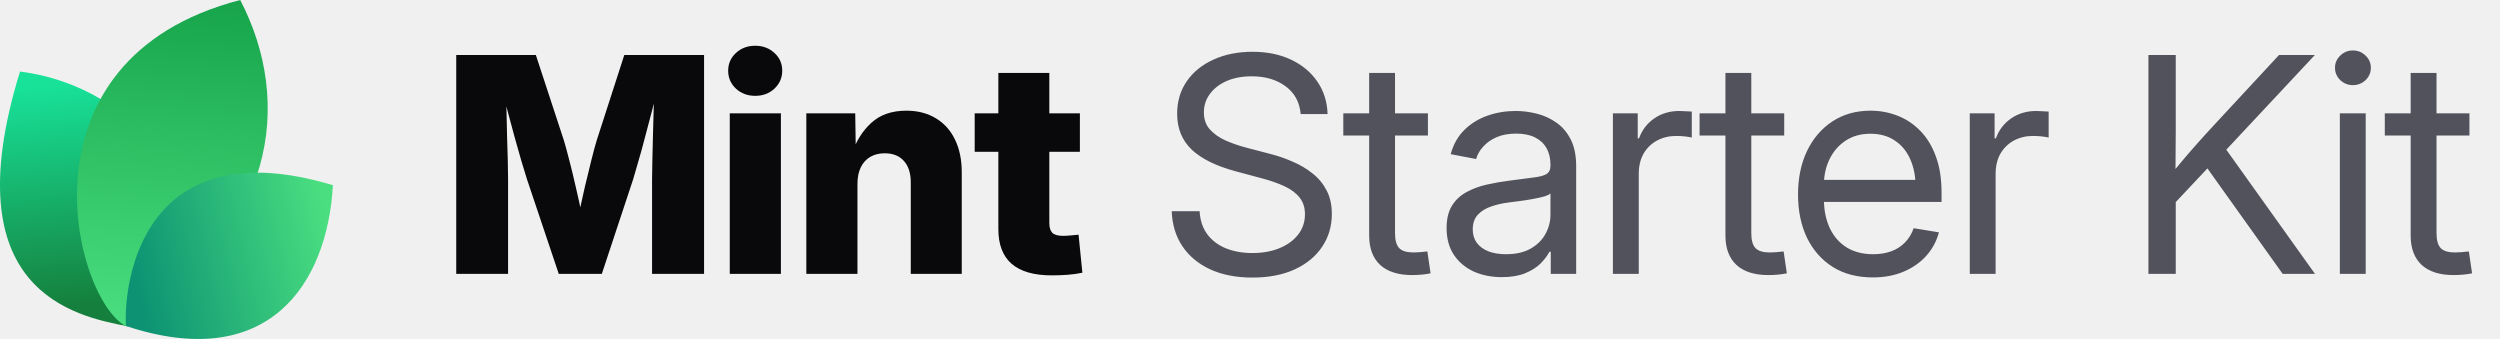
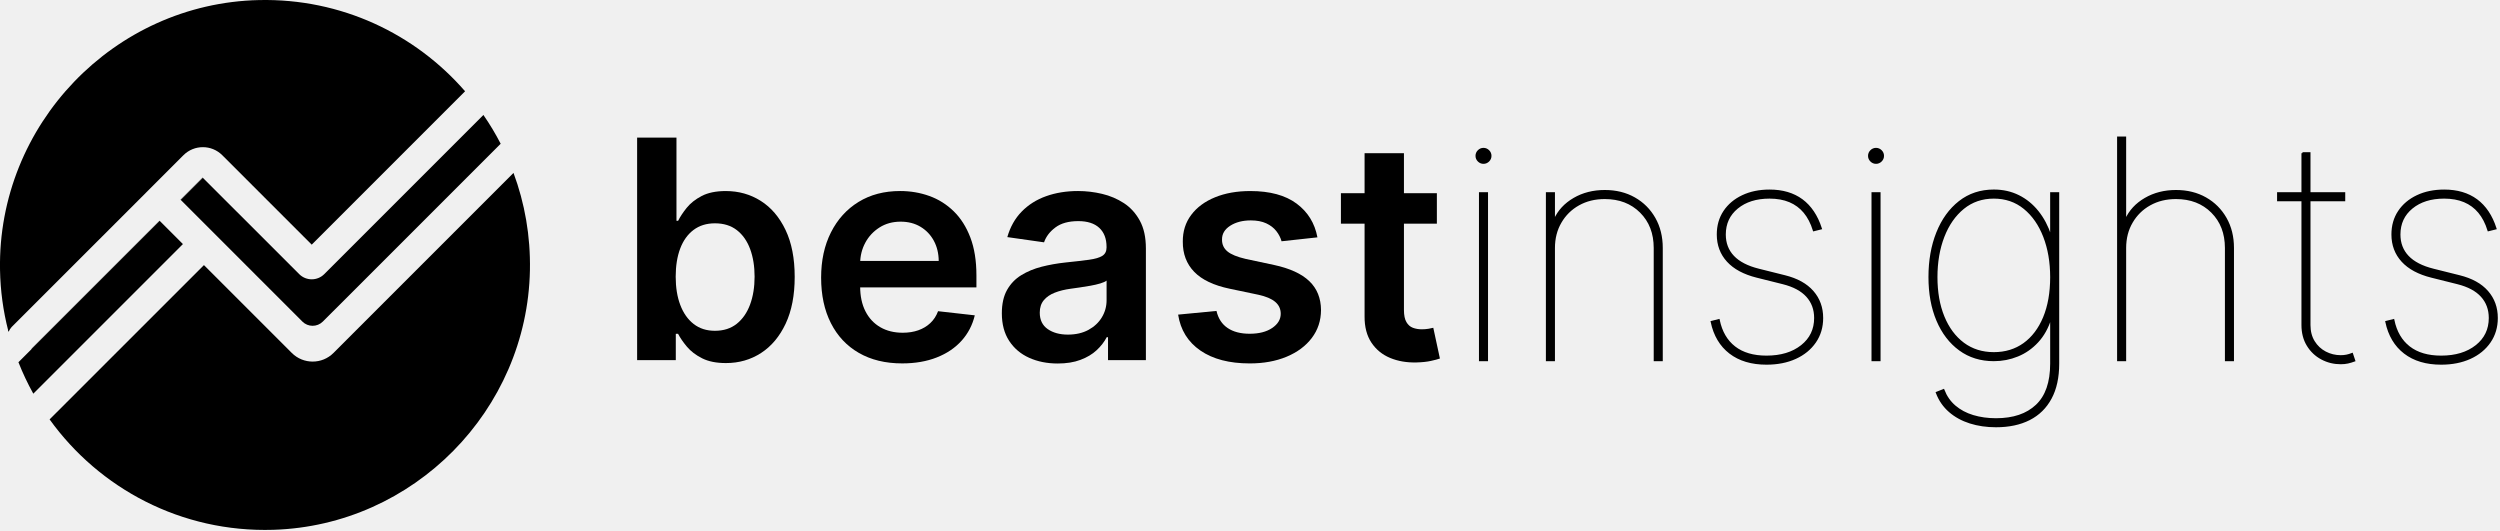
- <svg xmlns="http://www.w3.org/2000/svg" width="177" height="24" viewBox="0 0 177 24" fill="none">
-   <path d="M9.061 23.108C5.268 22.377 -3.391 20.627 1.417 5.064C9.634 6.099 16.973 14.064 9.061 23.108Z" fill="url(#paint0_linear_17557_2020)" />
-   <path d="M8.919 23.094C5.276 21.222 0.784 4.209 17.007 0C20.757 7.193 19.621 16.545 8.919 23.094Z" fill="url(#paint1_linear_17557_2020)" />
-   <path d="M8.914 23.079C8.735 19.882 10.159 9.085 23.57 13.111C23.181 20.123 18.984 26.418 8.914 23.079Z" fill="url(#paint2_linear_17557_2020)" />
-   <path d="M32.301 19.392V3.894H37.938L39.925 9.948C40.036 10.315 40.164 10.787 40.31 11.362C40.462 11.938 40.611 12.552 40.757 13.204C40.91 13.855 41.048 14.483 41.173 15.086C41.305 15.682 41.412 16.192 41.495 16.615H40.695C40.771 16.192 40.871 15.682 40.996 15.086C41.128 14.49 41.267 13.866 41.412 13.214C41.565 12.562 41.714 11.948 41.86 11.373C42.005 10.79 42.133 10.315 42.244 9.948L44.2 3.894H49.848V19.392H46.166V12.704C46.166 12.357 46.173 11.917 46.187 11.383C46.2 10.849 46.214 10.27 46.228 9.646C46.249 9.022 46.266 8.391 46.28 7.753C46.301 7.115 46.311 6.519 46.311 5.964H46.623C46.485 6.561 46.332 7.181 46.166 7.826C45.999 8.471 45.833 9.102 45.666 9.719C45.507 10.336 45.351 10.901 45.198 11.414C45.053 11.928 44.928 12.357 44.824 12.704L42.608 19.392H39.561L37.314 12.704C37.203 12.357 37.072 11.928 36.919 11.414C36.773 10.901 36.614 10.34 36.441 9.729C36.274 9.112 36.104 8.481 35.931 7.836C35.764 7.192 35.608 6.567 35.463 5.964H35.827C35.834 6.512 35.844 7.105 35.858 7.743C35.872 8.374 35.886 9.005 35.9 9.636C35.92 10.26 35.938 10.839 35.952 11.373C35.965 11.907 35.972 12.351 35.972 12.704V19.392H32.301ZM51.668 19.392V8.024H55.288V19.392H51.668ZM53.468 6.786C52.927 6.786 52.473 6.616 52.105 6.276C51.738 5.93 51.554 5.507 51.554 5.007C51.554 4.508 51.738 4.088 52.105 3.749C52.473 3.409 52.927 3.239 53.468 3.239C54.009 3.239 54.463 3.409 54.83 3.749C55.198 4.082 55.382 4.501 55.382 5.007C55.382 5.507 55.198 5.93 54.83 6.276C54.463 6.616 54.009 6.786 53.468 6.786ZM60.708 13.027V19.392H57.088V8.024H60.551L60.593 10.967H60.281C60.593 10.024 61.061 9.268 61.685 8.7C62.309 8.124 63.138 7.836 64.171 7.836C64.975 7.836 65.672 8.017 66.262 8.377C66.851 8.731 67.302 9.234 67.614 9.885C67.933 10.537 68.092 11.307 68.092 12.194V19.392H64.483V12.912C64.483 12.26 64.32 11.754 63.994 11.394C63.675 11.033 63.221 10.853 62.632 10.853C62.25 10.853 61.914 10.936 61.623 11.102C61.332 11.269 61.106 11.515 60.947 11.841C60.787 12.16 60.708 12.555 60.708 13.027ZM76.456 8.024V10.749H69.008V8.024H76.456ZM70.683 5.163H74.292V15.783C74.292 16.102 74.361 16.334 74.5 16.48C74.646 16.625 74.899 16.698 75.259 16.698C75.405 16.698 75.596 16.688 75.831 16.667C76.074 16.646 76.251 16.629 76.362 16.615L76.632 19.309C76.313 19.378 75.963 19.427 75.582 19.455C75.207 19.482 74.836 19.496 74.469 19.496C73.2 19.496 72.25 19.222 71.619 18.674C70.995 18.127 70.683 17.308 70.683 16.22V5.163Z" fill="#09090B" />
-   <path d="M88.667 19.652C87.523 19.652 86.528 19.458 85.682 19.07C84.843 18.681 84.188 18.137 83.716 17.437C83.245 16.736 82.992 15.908 82.957 14.951H84.933C84.968 15.596 85.148 16.14 85.474 16.584C85.8 17.021 86.24 17.354 86.795 17.582C87.35 17.804 87.974 17.915 88.667 17.915C89.388 17.915 90.026 17.801 90.581 17.572C91.143 17.343 91.583 17.024 91.902 16.615C92.228 16.199 92.391 15.717 92.391 15.169C92.391 14.698 92.266 14.306 92.017 13.994C91.767 13.675 91.413 13.408 90.956 13.193C90.498 12.978 89.954 12.787 89.323 12.621L87.502 12.132C86.123 11.765 85.082 11.255 84.382 10.603C83.689 9.944 83.342 9.095 83.342 8.055C83.342 7.174 83.571 6.404 84.028 5.746C84.486 5.087 85.117 4.577 85.921 4.217C86.726 3.849 87.645 3.666 88.678 3.666C89.718 3.666 90.63 3.853 91.413 4.227C92.204 4.602 92.824 5.122 93.275 5.787C93.726 6.446 93.965 7.209 93.993 8.076H92.089C92.013 7.23 91.656 6.574 91.018 6.11C90.387 5.638 89.586 5.403 88.615 5.403C87.95 5.403 87.36 5.513 86.847 5.735C86.341 5.957 85.946 6.262 85.661 6.651C85.377 7.032 85.235 7.469 85.235 7.961C85.235 8.447 85.377 8.849 85.661 9.168C85.946 9.48 86.317 9.74 86.774 9.948C87.232 10.149 87.724 10.319 88.251 10.457L89.884 10.884C90.439 11.023 90.977 11.206 91.496 11.435C92.023 11.657 92.495 11.934 92.911 12.267C93.334 12.593 93.67 12.995 93.92 13.474C94.17 13.945 94.294 14.504 94.294 15.149C94.294 16.015 94.066 16.788 93.608 17.468C93.157 18.148 92.512 18.681 91.673 19.07C90.834 19.458 89.832 19.652 88.667 19.652ZM101.097 8.024V9.594H95.106V8.024H101.097ZM96.937 5.163H98.767V16.521C98.767 17 98.865 17.347 99.059 17.562C99.26 17.77 99.6 17.874 100.078 17.874C100.21 17.874 100.366 17.867 100.546 17.853C100.733 17.832 100.903 17.815 101.056 17.801L101.285 19.351C101.097 19.392 100.886 19.423 100.65 19.444C100.414 19.465 100.189 19.475 99.974 19.475C98.996 19.475 98.244 19.236 97.717 18.758C97.197 18.272 96.937 17.579 96.937 16.677V5.163ZM106.33 19.621C105.595 19.621 104.932 19.489 104.343 19.226C103.754 18.955 103.285 18.564 102.939 18.05C102.592 17.53 102.419 16.896 102.419 16.147C102.419 15.495 102.547 14.965 102.804 14.556C103.06 14.146 103.403 13.828 103.833 13.599C104.263 13.363 104.742 13.186 105.269 13.068C105.796 12.95 106.333 12.857 106.881 12.787C107.574 12.69 108.132 12.617 108.555 12.569C108.978 12.52 109.287 12.441 109.481 12.33C109.675 12.212 109.772 12.014 109.772 11.737V11.654C109.772 11.203 109.679 10.815 109.492 10.489C109.311 10.163 109.041 9.91 108.68 9.729C108.32 9.549 107.872 9.459 107.338 9.459C106.805 9.459 106.34 9.546 105.945 9.719C105.556 9.892 105.241 10.118 104.998 10.395C104.755 10.665 104.593 10.953 104.509 11.258L102.71 10.915C102.897 10.222 103.22 9.65 103.677 9.199C104.135 8.748 104.679 8.412 105.31 8.19C105.941 7.968 106.607 7.857 107.307 7.857C107.8 7.857 108.295 7.92 108.795 8.044C109.301 8.169 109.765 8.381 110.188 8.679C110.611 8.97 110.951 9.369 111.208 9.875C111.464 10.374 111.593 11.005 111.593 11.768V19.392H109.793V17.822H109.7C109.568 18.085 109.363 18.359 109.086 18.643C108.809 18.921 108.444 19.153 107.994 19.34C107.543 19.527 106.988 19.621 106.33 19.621ZM106.621 17.998C107.321 17.998 107.904 17.867 108.368 17.603C108.84 17.333 109.19 16.986 109.419 16.563C109.654 16.133 109.772 15.682 109.772 15.211V13.692C109.703 13.769 109.554 13.841 109.325 13.911C109.096 13.973 108.829 14.032 108.524 14.088C108.226 14.143 107.921 14.192 107.609 14.233C107.304 14.275 107.033 14.309 106.798 14.337C106.354 14.393 105.938 14.49 105.549 14.628C105.168 14.76 104.86 14.954 104.624 15.211C104.388 15.467 104.27 15.811 104.27 16.241C104.27 16.615 104.367 16.934 104.561 17.198C104.762 17.461 105.04 17.662 105.393 17.801C105.747 17.933 106.156 17.998 106.621 17.998ZM114.193 19.392V8.024H115.951V9.792H116.045C116.253 9.209 116.61 8.741 117.116 8.388C117.622 8.034 118.219 7.857 118.905 7.857C119.058 7.857 119.217 7.864 119.384 7.878C119.55 7.885 119.682 7.892 119.779 7.899V9.74C119.716 9.719 119.578 9.695 119.363 9.667C119.155 9.639 118.922 9.625 118.666 9.625C118.174 9.625 117.726 9.733 117.324 9.948C116.922 10.163 116.603 10.471 116.367 10.874C116.138 11.276 116.024 11.758 116.024 12.319V19.392H114.193ZM126.322 8.024V9.594H120.33V8.024H126.322ZM122.161 5.163H123.992V16.521C123.992 17 124.089 17.347 124.283 17.562C124.484 17.77 124.824 17.874 125.302 17.874C125.434 17.874 125.59 17.867 125.77 17.853C125.958 17.832 126.127 17.815 126.28 17.801L126.509 19.351C126.322 19.392 126.11 19.423 125.874 19.444C125.639 19.465 125.413 19.475 125.198 19.475C124.221 19.475 123.468 19.236 122.941 18.758C122.421 18.272 122.161 17.579 122.161 16.677V5.163ZM132.604 19.642C131.502 19.642 130.555 19.396 129.765 18.903C128.974 18.404 128.364 17.714 127.934 16.834C127.511 15.946 127.3 14.927 127.3 13.775C127.3 12.611 127.511 11.584 127.934 10.697C128.364 9.802 128.964 9.102 129.734 8.596C130.51 8.089 131.408 7.836 132.428 7.836C133.1 7.836 133.738 7.954 134.341 8.19C134.952 8.426 135.489 8.783 135.954 9.261C136.425 9.74 136.793 10.343 137.056 11.071C137.327 11.792 137.462 12.645 137.462 13.63V14.296H128.433V12.735H136.463L135.631 13.297C135.631 12.541 135.506 11.876 135.257 11.3C135.007 10.725 134.643 10.277 134.165 9.958C133.686 9.632 133.107 9.469 132.428 9.469C131.748 9.469 131.162 9.632 130.67 9.958C130.177 10.284 129.796 10.725 129.526 11.279C129.262 11.827 129.13 12.441 129.13 13.12V14.046C129.13 14.864 129.273 15.572 129.557 16.168C129.841 16.757 130.243 17.211 130.763 17.53C131.283 17.842 131.901 17.998 132.615 17.998C133.093 17.998 133.523 17.929 133.905 17.79C134.293 17.645 134.619 17.433 134.882 17.156C135.153 16.879 135.354 16.546 135.486 16.157L137.275 16.449C137.108 17.08 136.81 17.634 136.38 18.113C135.95 18.591 135.413 18.966 134.768 19.236C134.123 19.507 133.402 19.642 132.604 19.642ZM139.459 19.392V8.024H141.217V9.792H141.311C141.519 9.209 141.876 8.741 142.382 8.388C142.888 8.034 143.485 7.857 144.171 7.857C144.324 7.857 144.483 7.864 144.649 7.878C144.816 7.885 144.948 7.892 145.045 7.899V9.74C144.982 9.719 144.844 9.695 144.629 9.667C144.421 9.639 144.188 9.625 143.932 9.625C143.439 9.625 142.992 9.733 142.59 9.948C142.188 10.163 141.869 10.471 141.633 10.874C141.404 11.276 141.29 11.758 141.29 12.319V19.392H139.459ZM153.429 14.961V12.715C153.783 12.257 154.136 11.82 154.49 11.404C154.844 10.981 155.204 10.565 155.572 10.156C155.939 9.74 156.314 9.327 156.695 8.918L161.355 3.894H163.893L157.277 10.967H157.184L153.429 14.961ZM152.108 19.392V3.894H154.043V9.241L154.022 12.559L154.043 13.505V19.392H152.108ZM161.615 19.392L155.967 11.477L157.173 9.969L163.903 19.392H161.615ZM165.661 19.392V8.024H167.492V19.392H165.661ZM166.587 6.027C166.24 6.027 165.942 5.909 165.692 5.673C165.443 5.43 165.318 5.139 165.318 4.799C165.318 4.459 165.443 4.172 165.692 3.936C165.942 3.693 166.24 3.572 166.587 3.572C166.934 3.572 167.232 3.693 167.482 3.936C167.731 4.172 167.856 4.459 167.856 4.799C167.856 5.139 167.731 5.43 167.482 5.673C167.232 5.909 166.934 6.027 166.587 6.027ZM174.836 8.024V9.594H168.844V8.024H174.836ZM170.675 5.163H172.506V16.521C172.506 17 172.603 17.347 172.797 17.562C172.998 17.77 173.338 17.874 173.816 17.874C173.948 17.874 174.104 17.867 174.284 17.853C174.472 17.832 174.641 17.815 174.794 17.801L175.023 19.351C174.836 19.392 174.624 19.423 174.388 19.444C174.153 19.465 173.927 19.475 173.712 19.475C172.735 19.475 171.982 19.236 171.455 18.758C170.935 18.272 170.675 17.579 170.675 16.677V5.163Z" fill="#52525C" />
+ <svg xmlns="http://www.w3.org/2000/svg" width="1192" height="253" viewBox="0 0 1192 253" fill="none">
+   <g clipPath="url(#clip0_500_21)">
+     <path d="M303.78 171.72V65.6H322.54V105.29H323.32C324.29 103.36 325.65 101.29 327.41 99.1C329.17 96.91 331.56 95.02 334.56 93.45C337.57 91.88 341.4 91.09 346.06 91.09C352.21 91.09 357.76 92.65 362.72 95.78C367.68 98.91 371.61 103.52 374.53 109.61C377.45 115.71 378.91 123.18 378.91 132.02C378.91 140.76 377.48 148.19 374.61 154.3C371.74 160.41 367.84 165.08 362.9 168.29C357.96 171.5 352.36 173.11 346.11 173.11C341.55 173.11 337.77 172.35 334.76 170.83C331.75 169.31 329.35 167.47 327.53 165.31C325.72 163.15 324.31 161.1 323.31 159.17H322.22V171.71H303.78V171.72ZM322.17 131.92C322.17 137.07 322.9 141.58 324.37 145.44C325.84 149.31 327.96 152.32 330.74 154.48C333.52 156.64 336.9 157.72 340.87 157.72C345.02 157.72 348.49 156.61 351.29 154.38C354.09 152.15 356.2 149.09 357.64 145.21C359.07 141.32 359.79 136.89 359.79 131.92C359.79 126.98 359.08 122.59 357.67 118.76C356.25 114.93 354.15 111.92 351.35 109.74C348.55 107.56 345.06 106.48 340.88 106.48C336.87 106.48 333.47 107.53 330.67 109.64C327.87 111.75 325.76 114.7 324.32 118.5C322.89 122.3 322.17 126.78 322.17 131.92Z" fill="black" />
+     <path d="M430.16 173.27C422.18 173.27 415.3 171.6 409.51 168.27C403.72 164.94 399.28 160.2 396.17 154.07C393.06 147.94 391.51 140.71 391.51 132.38C391.51 124.19 393.07 117 396.2 110.8C399.33 104.6 403.7 99.76 409.34 96.29C414.97 92.82 421.59 91.08 429.19 91.08C434.09 91.08 438.73 91.87 443.1 93.44C447.47 95.01 451.34 97.44 454.71 100.72C458.08 104 460.73 108.17 462.66 113.23C464.59 118.29 465.56 124.31 465.56 131.29V137.04H400.32V124.4H447.58C447.55 120.81 446.77 117.6 445.25 114.79C443.73 111.98 441.61 109.76 438.9 108.13C436.19 106.51 433.04 105.69 429.44 105.69C425.61 105.69 422.24 106.61 419.34 108.46C416.44 110.31 414.18 112.73 412.58 115.71C410.97 118.7 410.15 121.97 410.12 125.53V136.57C410.12 141.2 410.97 145.16 412.66 148.46C414.35 151.76 416.72 154.28 419.76 156.03C422.8 157.78 426.36 158.65 430.43 158.65C433.16 158.65 435.63 158.26 437.84 157.48C440.05 156.7 441.97 155.56 443.59 154.03C445.21 152.51 446.44 150.63 447.27 148.38L464.78 150.35C463.67 154.98 461.58 159.01 458.48 162.45C455.39 165.89 451.44 168.55 446.64 170.43C441.84 172.33 436.34 173.27 430.16 173.27Z" fill="black" />
+     <path d="M504.31 173.32C499.27 173.32 494.73 172.41 490.71 170.6C486.69 168.79 483.51 166.1 481.18 162.54C478.85 158.98 477.68 154.6 477.68 149.38C477.68 144.89 478.51 141.18 480.17 138.24C481.83 135.3 484.09 132.95 486.96 131.19C489.83 129.43 493.07 128.09 496.68 127.17C500.29 126.25 504.03 125.59 507.9 125.17C512.56 124.69 516.35 124.25 519.25 123.85C522.15 123.45 524.27 122.83 525.6 121.98C526.93 121.13 527.6 119.81 527.6 118.02V117.71C527.6 113.81 526.44 110.78 524.13 108.64C521.82 106.5 518.48 105.43 514.13 105.43C509.54 105.43 505.9 106.43 503.22 108.44C500.54 110.44 498.74 112.81 497.8 115.54L480.29 113.05C481.67 108.21 483.95 104.16 487.13 100.9C490.31 97.64 494.19 95.18 498.79 93.54C503.38 91.9 508.46 91.08 514.02 91.08C517.85 91.08 521.67 91.53 525.47 92.43C529.27 93.33 532.74 94.81 535.89 96.86C539.03 98.92 541.56 101.71 543.48 105.23C545.4 108.75 546.36 113.16 546.36 118.44V171.71H528.3V160.78H527.68C526.54 162.99 524.94 165.06 522.89 166.97C520.83 168.89 518.26 170.43 515.17 171.58C512.07 172.75 508.46 173.32 504.31 173.32ZM509.18 159.54C512.94 159.54 516.21 158.79 518.97 157.29C521.73 155.79 523.87 153.79 525.37 151.3C526.87 148.81 527.62 146.1 527.62 143.17V133.79C527.03 134.27 526.04 134.72 524.64 135.14C523.24 135.56 521.68 135.92 519.95 136.23C518.22 136.54 516.51 136.82 514.82 137.06C513.13 137.3 511.66 137.51 510.42 137.68C507.62 138.06 505.12 138.68 502.91 139.55C500.7 140.41 498.95 141.61 497.68 143.15C496.4 144.69 495.76 146.67 495.76 149.08C495.76 152.53 497.02 155.14 499.54 156.9C502.07 158.66 505.28 159.54 509.18 159.54Z" fill="black" />
+     <path d="M628.15 113.17L611.05 115.04C610.57 113.31 609.73 111.69 608.54 110.17C607.35 108.65 605.75 107.42 603.75 106.49C601.75 105.56 599.29 105.09 596.39 105.09C592.49 105.09 589.21 105.94 586.57 107.63C583.93 109.32 582.62 111.52 582.66 114.21C582.63 116.52 583.48 118.41 585.22 119.86C586.96 121.31 589.86 122.5 593.9 123.44L607.48 126.34C615.01 127.96 620.62 130.54 624.29 134.06C627.97 137.58 629.83 142.2 629.86 147.89C629.82 152.9 628.37 157.31 625.48 161.13C622.6 164.95 618.6 167.93 613.49 170.07C608.38 172.21 602.5 173.28 595.87 173.28C586.13 173.28 578.29 171.23 572.35 167.14C566.41 163.05 562.87 157.34 561.73 150.01L580.02 148.25C580.85 151.84 582.61 154.55 585.31 156.38C588 158.21 591.51 159.13 595.83 159.13C600.29 159.13 603.87 158.22 606.58 156.38C609.29 154.55 610.65 152.29 610.65 149.59C610.65 147.31 609.78 145.43 608.03 143.94C606.28 142.45 603.58 141.31 599.92 140.52L586.34 137.67C578.71 136.08 573.06 133.4 569.4 129.61C565.74 125.83 563.92 121.03 563.96 115.23C563.92 110.32 565.26 106.07 567.98 102.46C570.69 98.85 574.47 96.05 579.33 94.07C584.18 92.08 589.79 91.09 596.14 91.09C605.47 91.09 612.82 93.08 618.19 97.05C623.55 101.02 626.88 106.39 628.15 113.17Z" fill="black" />
+     <path d="M685.1 92.13V106.64H639.35V92.13H685.1ZM650.64 73.06H669.4V147.78C669.4 150.3 669.79 152.23 670.57 153.56C671.35 154.89 672.37 155.8 673.65 156.28C674.93 156.76 676.35 157.01 677.9 157.01C679.07 157.01 680.15 156.92 681.14 156.75C682.13 156.58 682.88 156.42 683.39 156.28L686.55 170.94C685.55 171.29 684.12 171.67 682.27 172.08C680.42 172.49 678.17 172.74 675.51 172.81C670.81 172.95 666.58 172.23 662.81 170.66C659.04 169.09 656.06 166.64 653.87 163.33C651.68 160.01 650.6 155.87 650.63 150.89V73.06H650.64Z" fill="black" />
+     <path d="M707.33 77.62C706.43 77.62 705.65 77.29 705 76.64C704.34 75.98 704.02 75.21 704.02 74.31C704.02 73.41 704.35 72.63 705 71.98C705.66 71.32 706.43 71 707.33 71C708.23 71 709 71.33 709.66 71.98C710.32 72.64 710.64 73.41 710.64 74.31C710.64 75.21 710.31 75.99 709.66 76.64C709 77.29 708.22 77.62 707.33 77.62ZM705.67 171.72V92.13H708.99V171.72H705.67Z" fill="black" stroke="black" strokeWidth="3" strokeMiterlimit="10" />
+     <path d="M740.9 118.24V171.72H737.58V92.13H740.9V104.77H741.32C743.19 100.62 746.25 97.31 750.52 94.82C754.79 92.33 759.67 91.09 765.16 91.09C770.48 91.09 775.18 92.25 779.25 94.56C783.33 96.87 786.52 100.07 788.84 104.15C791.15 108.23 792.31 112.92 792.31 118.24V171.72H788.99V118.24C788.99 111.19 786.78 105.46 782.36 101.04C777.94 96.62 772.2 94.41 765.16 94.41C760.46 94.41 756.29 95.43 752.65 97.47C749 99.51 746.14 102.32 744.05 105.92C741.95 109.5 740.9 113.61 740.9 118.24Z" fill="black" stroke="black" strokeWidth="3" strokeMiterlimit="10" />
+     <path d="M868.17 108.92L864.85 109.75C863.78 106.3 862.28 103.42 860.37 101.12C858.45 98.82 856.11 97.1 853.35 95.94C850.59 94.78 847.37 94.2 843.71 94.2C837.35 94.2 832.21 95.82 828.27 99.05C824.33 102.28 822.36 106.54 822.36 111.82C822.36 116 823.7 119.51 826.38 122.34C829.06 125.17 833.11 127.26 838.53 128.61L850.97 131.72C856.81 133.17 861.24 135.62 864.26 139.08C867.28 142.54 868.79 146.71 868.79 151.62C868.79 155.94 867.66 159.74 865.4 163.02C863.14 166.3 860.02 168.85 856.05 170.66C852.08 172.47 847.48 173.38 842.27 173.38C835.19 173.38 829.4 171.65 824.91 168.2C820.42 164.75 817.5 159.84 816.15 153.48L819.47 152.65C820.64 158.28 823.16 162.59 827.01 165.58C830.86 168.57 835.95 170.06 842.27 170.06C849.18 170.06 854.77 168.37 859.06 164.98C863.34 161.6 865.48 157.14 865.48 151.61C865.48 147.5 864.2 144.03 861.65 141.19C859.09 138.36 855.26 136.3 850.15 135.02L837.71 131.91C831.6 130.39 826.96 127.9 823.8 124.45C820.64 121 819.06 116.78 819.06 111.81C819.06 107.63 820.1 103.98 822.19 100.85C824.28 97.72 827.18 95.28 830.9 93.52C834.61 91.76 838.89 90.88 843.73 90.88C849.88 90.88 855.01 92.39 859.12 95.41C863.21 98.44 866.23 102.94 868.17 108.92Z" fill="black" stroke="black" strokeWidth="3" strokeMiterlimit="10" />
+     <path d="M894.49 77.62C893.59 77.62 892.81 77.29 892.16 76.64C891.5 75.98 891.18 75.21 891.18 74.31C891.18 73.41 891.51 72.63 892.16 71.98C892.82 71.32 893.59 71 894.49 71C895.39 71 896.16 71.33 896.82 71.98C897.48 72.64 897.8 73.41 897.8 74.31C897.8 75.21 897.47 75.99 896.82 76.64C896.16 77.29 895.39 77.62 894.49 77.62ZM892.83 171.72V92.13H896.15V171.72H892.83Z" fill="black" stroke="black" strokeWidth="3" strokeMiterlimit="10" />
+     <path d="M951.69 203.22C947.23 203.22 943.12 202.62 939.36 201.43C935.59 200.24 932.35 198.46 929.62 196.09C926.89 193.72 924.85 190.78 923.51 187.26L926.62 186.02C927.83 189.13 929.63 191.71 932.04 193.77C934.44 195.82 937.33 197.36 940.69 198.38C944.06 199.4 947.73 199.91 951.7 199.91C959.99 199.91 966.45 197.73 971.08 193.36C975.71 188.99 978.02 182.33 978.02 173.38V151.82H977.61C976.23 156.24 974.17 159.93 971.44 162.88C968.71 165.83 965.55 168.05 961.96 169.51C958.37 170.98 954.6 171.71 950.66 171.71C944.44 171.71 939.03 170.04 934.44 166.68C929.85 163.33 926.29 158.68 923.77 152.74C921.25 146.8 919.99 139.92 919.99 132.12C919.99 124.24 921.23 117.2 923.72 110.98C926.21 104.76 929.75 99.86 934.34 96.26C938.93 92.67 944.37 90.87 950.66 90.87C954.94 90.87 958.85 91.74 962.37 93.49C965.89 95.23 968.95 97.72 971.54 100.95C974.13 104.18 976.15 108.01 977.6 112.43H978.01V92.13H981.33V173.38C981.33 179.91 980.14 185.39 977.75 189.83C975.37 194.27 971.96 197.61 967.54 199.86C963.13 202.1 957.84 203.22 951.69 203.22ZM950.66 168.4C956.19 168.4 961 166.93 965.09 164C969.18 161.06 972.36 156.87 974.63 151.43C976.89 145.99 978.02 139.56 978.02 132.13C978.02 124.94 976.91 118.49 974.7 112.78C972.49 107.06 969.34 102.54 965.24 99.2C961.15 95.87 956.28 94.2 950.65 94.2C945.02 94.2 940.16 95.87 936.06 99.2C931.97 102.53 928.81 107.06 926.6 112.78C924.39 118.5 923.28 124.95 923.28 132.13C923.28 139.32 924.39 145.63 926.62 151.07C928.85 156.51 932.01 160.76 936.1 163.82C940.22 166.87 945.06 168.4 950.66 168.4Z" fill="black" stroke="black" strokeWidth="3" strokeMiterlimit="10" />
+     <path d="M1013.25 118.24V171.72H1009.93V65.6H1013.25V104.77H1013.67C1015.54 100.62 1018.6 97.31 1022.87 94.82C1027.14 92.33 1032.02 91.09 1037.51 91.09C1042.83 91.09 1047.53 92.25 1051.6 94.56C1055.68 96.87 1058.87 100.07 1061.19 104.15C1063.5 108.23 1064.66 112.92 1064.66 118.24V171.72H1061.34V118.24C1061.34 111.19 1059.13 105.46 1054.71 101.04C1050.29 96.62 1044.55 94.41 1037.51 94.41C1032.81 94.41 1028.64 95.43 1025 97.47C1021.35 99.51 1018.49 102.32 1016.4 105.92C1014.3 109.5 1013.25 113.61 1013.25 118.24Z" fill="black" stroke="black" strokeWidth="3" strokeMiterlimit="10" />
+     <path d="M1117.71 92.13V95.45H1086.21V92.13H1117.71ZM1097.82 73.06H1101.14V154.93C1101.14 158.04 1101.83 160.71 1103.21 162.93C1104.59 165.16 1106.42 166.87 1108.7 168.06C1110.98 169.25 1113.43 169.85 1116.06 169.85C1117.06 169.85 1117.98 169.76 1118.83 169.59C1119.68 169.42 1120.55 169.16 1121.45 168.81L1122.49 171.92C1121.45 172.3 1120.43 172.6 1119.43 172.83C1118.43 173.05 1117.3 173.17 1116.06 173.17C1112.81 173.17 1109.8 172.43 1107.02 170.94C1104.24 169.46 1102.01 167.35 1100.34 164.62C1098.66 161.89 1097.83 158.66 1097.83 154.93V73.06H1097.82Z" fill="black" stroke="black" strokeWidth="3" strokeMiterlimit="10" />
+     <path d="M1189.84 108.92L1186.52 109.75C1185.45 106.3 1183.95 103.42 1182.04 101.12C1180.12 98.82 1177.78 97.1 1175.02 95.94C1172.26 94.78 1169.04 94.2 1165.38 94.2C1159.02 94.2 1153.88 95.82 1149.94 99.05C1146 102.28 1144.03 106.54 1144.03 111.82C1144.03 116 1145.37 119.51 1148.05 122.34C1150.73 125.17 1154.78 127.26 1160.2 128.61L1172.64 131.72C1178.48 133.17 1182.91 135.62 1185.93 139.08C1188.95 142.54 1190.46 146.71 1190.46 151.62C1190.46 155.94 1189.33 159.74 1187.07 163.02C1184.81 166.3 1181.69 168.85 1177.72 170.66C1173.75 172.47 1169.15 173.38 1163.94 173.38C1156.86 173.38 1151.07 171.65 1146.58 168.2C1142.09 164.75 1139.17 159.84 1137.82 153.48L1141.14 152.65C1142.31 158.28 1144.83 162.59 1148.68 165.58C1152.53 168.57 1157.62 170.06 1163.94 170.06C1170.85 170.06 1176.44 168.37 1180.73 164.98C1185.01 161.6 1187.15 157.14 1187.15 151.61C1187.15 147.5 1185.87 144.03 1183.32 141.19C1180.76 138.36 1176.93 136.3 1171.82 135.02L1159.38 131.91C1153.27 130.39 1148.63 127.9 1145.47 124.45C1142.31 121 1140.73 116.78 1140.73 111.81C1140.73 107.63 1141.77 103.98 1143.86 100.85C1145.95 97.72 1148.85 95.28 1152.57 93.52C1156.28 91.76 1160.56 90.88 1165.4 90.88C1171.55 90.88 1176.68 92.39 1180.79 95.41C1184.89 98.44 1187.91 102.94 1189.84 108.92Z" fill="black" stroke="black" strokeWidth="3" strokeMiterlimit="10" />
+     <path d="M221.75 43.52L148.63 116.65L127.8 95.82L117.79 85.81L106.74 74.76L106.69 74.71L105.99 74.01C100.87 68.89 92.58 68.89 87.46 74.01L86.7 74.76L66.16 95.32L5.54 155.93C4.89 156.58 4.39 157.34 4.05 158.13C3.99 157.95 3.94 157.77 3.9 157.58V157.56C1.52 148.31 0.19 138.64 0.01 128.68C-1.23 59.51 54.3 1.57 123.48 0.03C162.73 -0.84 198.02 16.2 221.75 43.52Z" fill="black" />
+     <path d="M238.72 68.53L169.62 137.65L159.59 147.66L153.94 153.31C151.24 156.02 146.86 156.02 144.16 153.31L86.18 95.32L96.72 84.78L107.77 95.83L117.8 105.84L142.66 130.7C145.96 134 151.31 134 154.61 130.7L158.64 126.67L230.49 54.82C233.52 59.19 236.26 63.77 238.72 68.53Z" fill="black" />
+     <path d="M87.21 116.38L15.88 187.71C13.21 182.9 10.83 177.89 8.79 172.71L15.4 166.1C15.22 166.28 15.04 166.42 14.85 166.57L76.14 105.29L76.17 105.32L87.21 116.38Z" fill="black" />
+     <path d="M96.72 84.78L86.18 95.32L86.14 95.29L96.69 84.73L96.72 84.78Z" fill="black" />
+     <path d="M76.17 105.33L15.4 166.1C15.22 166.28 15.04 166.42 14.85 166.57L76.14 105.29L76.17 105.33Z" fill="black" />
+     <path d="M96.72 84.78L86.18 95.32L86.14 95.29L96.69 84.73L96.72 84.78Z" fill="black" />
+     <path d="M252.67 128.8C251.39 195.66 197.21 250.54 130.36 252.61C86.42 253.97 47.32 232.88 23.65 199.97L97.24 126.4L139.11 168.27C144.62 173.78 153.53 173.78 159.03 168.27L159.08 168.22L169.62 157.66L179.63 147.65L244.84 82.44C250.19 96.85 252.98 112.48 252.67 128.8Z" fill="black" />
+     <path d="M76.17 105.33L15.4 166.1C15.22 166.28 15.04 166.42 14.85 166.57L76.14 105.29L76.17 105.33Z" fill="black" />
+     <path d="M96.72 84.78L86.18 95.32L86.14 95.29L96.69 84.73L96.72 84.78Z" fill="black" />
+     <path d="M3.97 157.51L5.54 155.94C4.89 156.59 4.39 157.35 4.05 158.14C3.99 157.96 3.94 157.78 3.9 157.59V157.57L3.97 157.51Z" fill="black" />
+     <path d="M76.17 105.33L15.4 166.1C15.22 166.28 15.04 166.42 14.85 166.57L76.14 105.29L76.17 105.33Z" fill="black" />
+     <path d="M96.72 84.78L86.18 95.32L86.14 95.29L96.69 84.73L96.72 84.78Z" fill="black" />
+   </g>
  <defs>
-     <linearGradient id="paint0_linear_17557_2020" x1="3.776" y1="5.916" x2="5.232" y2="21.559" gradientUnits="userSpaceOnUse">
-       <stop stop-color="#18E299" />
-       <stop offset="1" stop-color="#15803D" />
-     </linearGradient>
-     <linearGradient id="paint1_linear_17557_2020" x1="12.171" y1="-0.718" x2="10.19" y2="22.983" gradientUnits="userSpaceOnUse">
-       <stop stop-color="#16A34A" />
-       <stop offset="1" stop-color="#4ADE80" />
-     </linearGradient>
-     <linearGradient id="paint2_linear_17557_2020" x1="23.133" y1="15.353" x2="9.338" y2="18.52" gradientUnits="userSpaceOnUse">
-       <stop stop-color="#4ADE80" />
-       <stop offset="1" stop-color="#0D9373" />
-     </linearGradient>
+     <clipPath id="clip0_500_21">
+       <rect width="1191.97" height="252.68" fill="white" />
+     </clipPath>
  </defs>
</svg>
